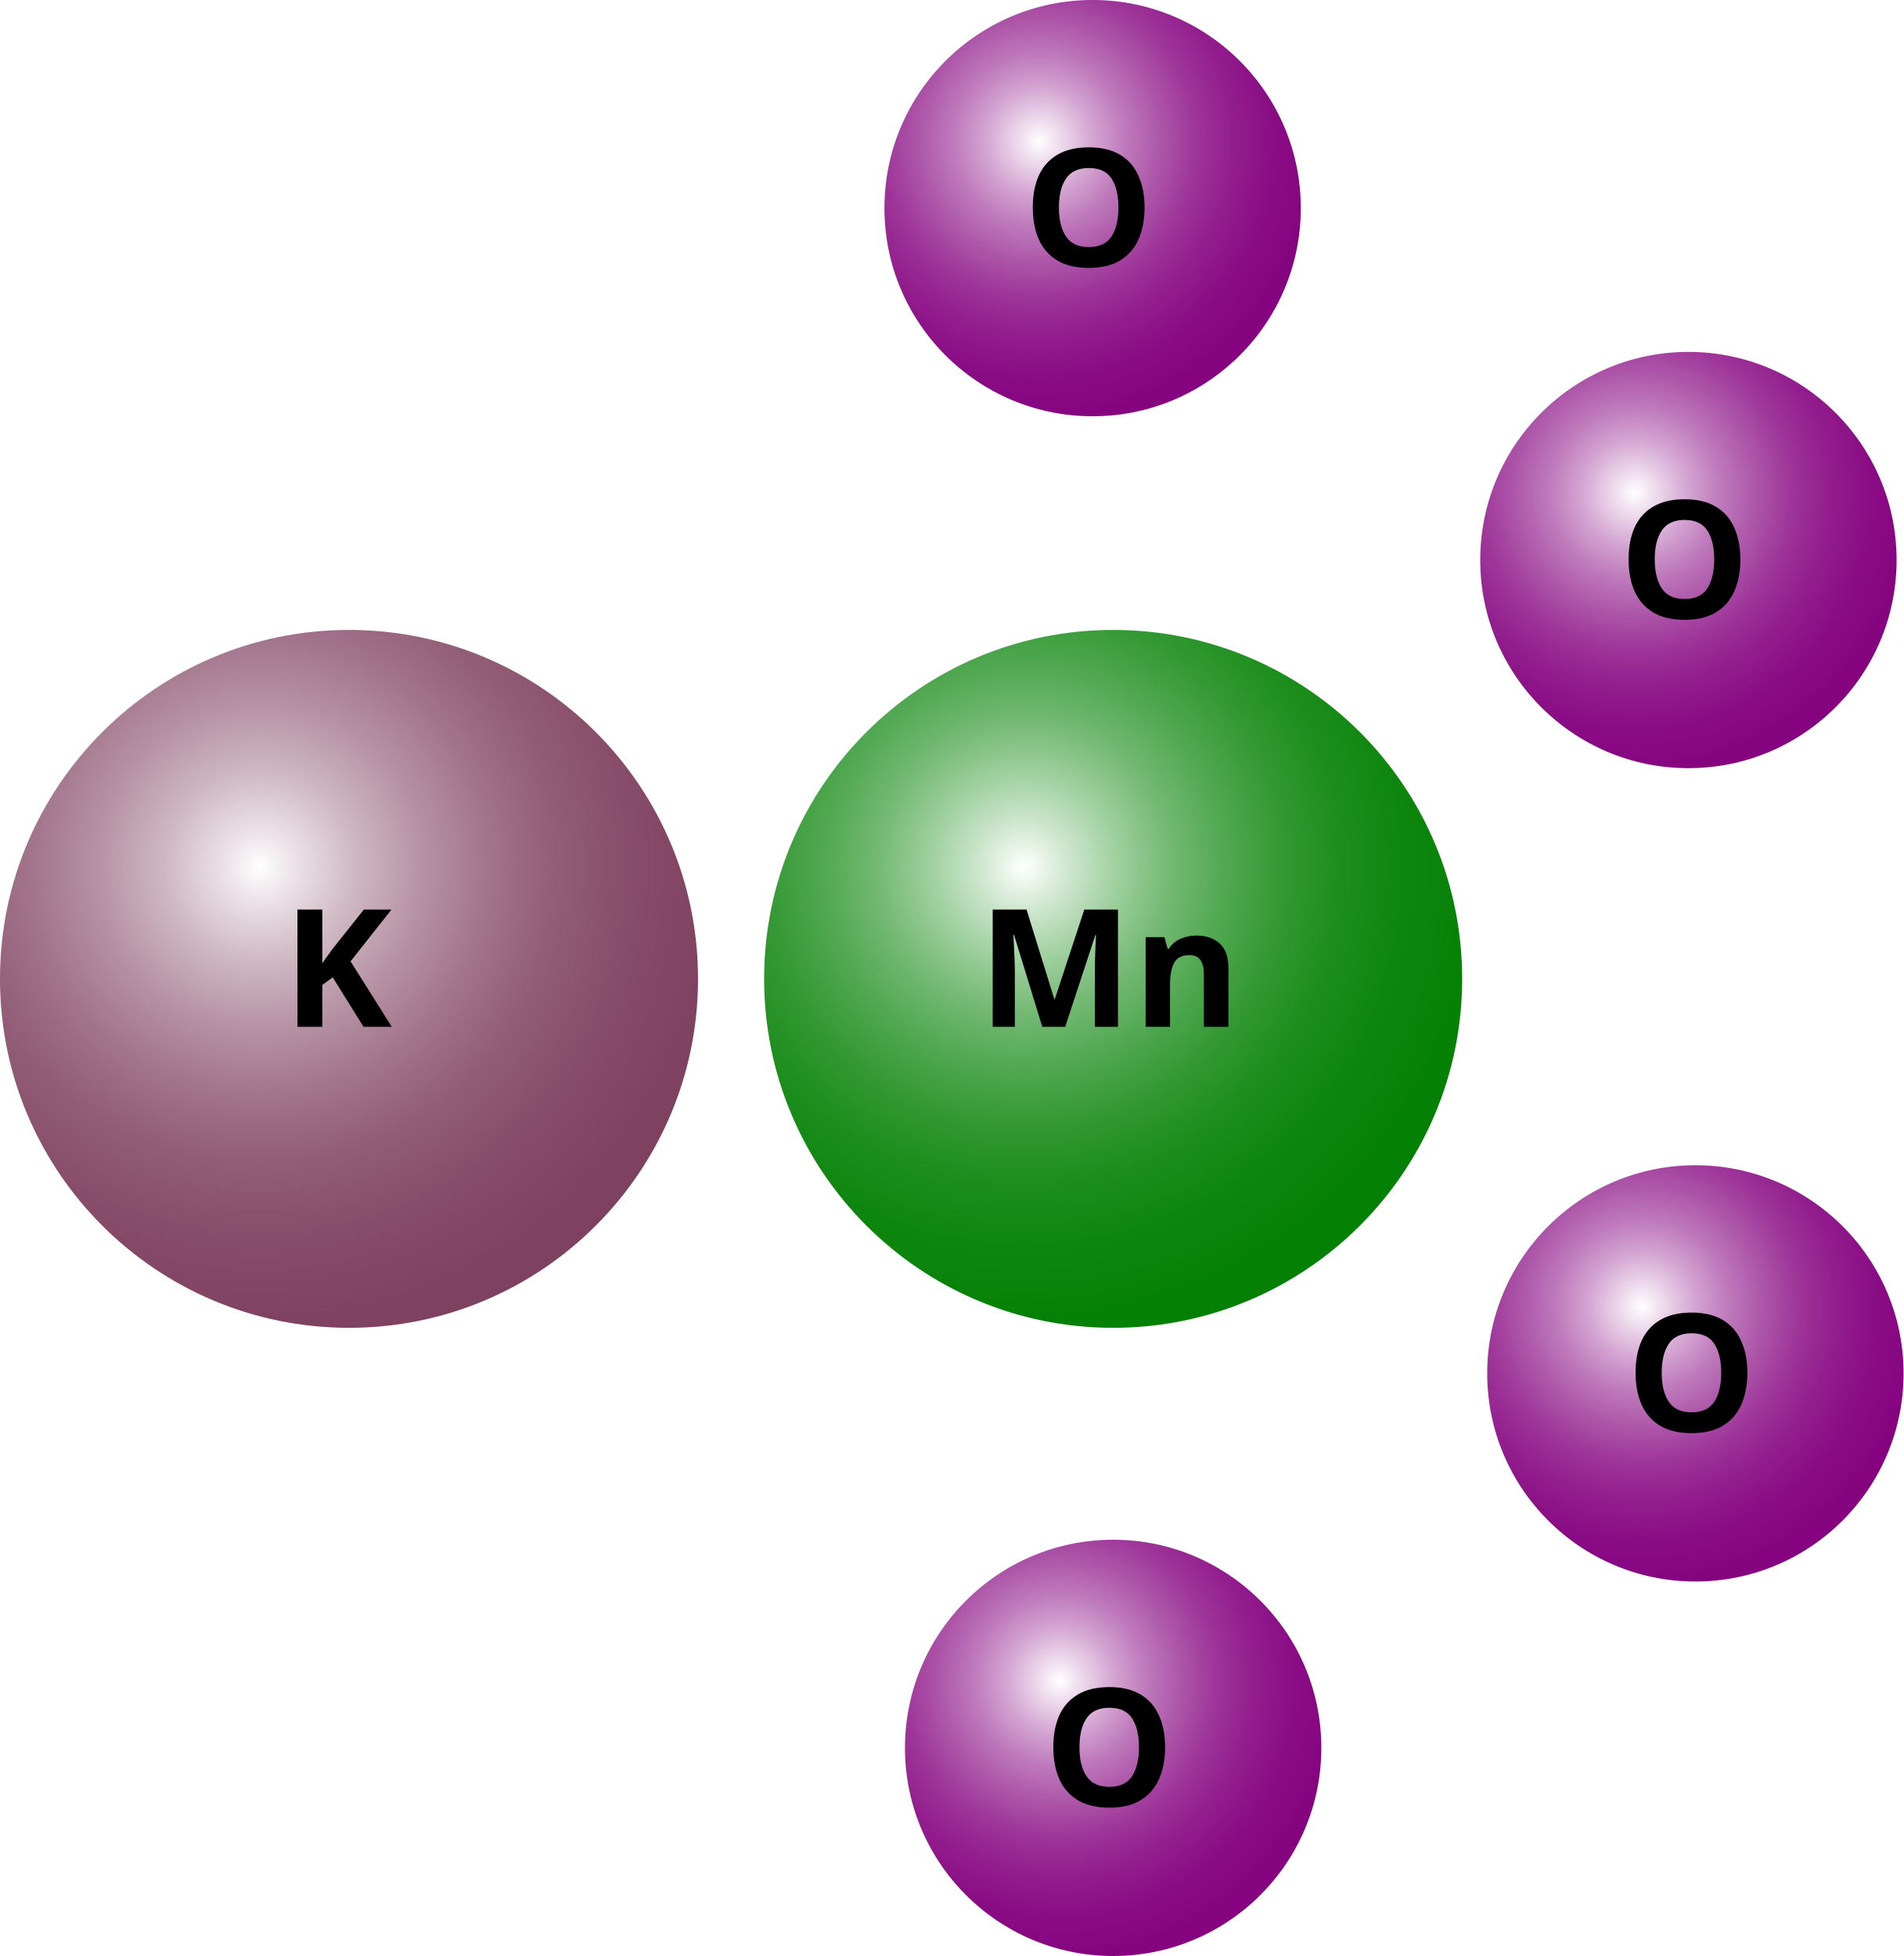
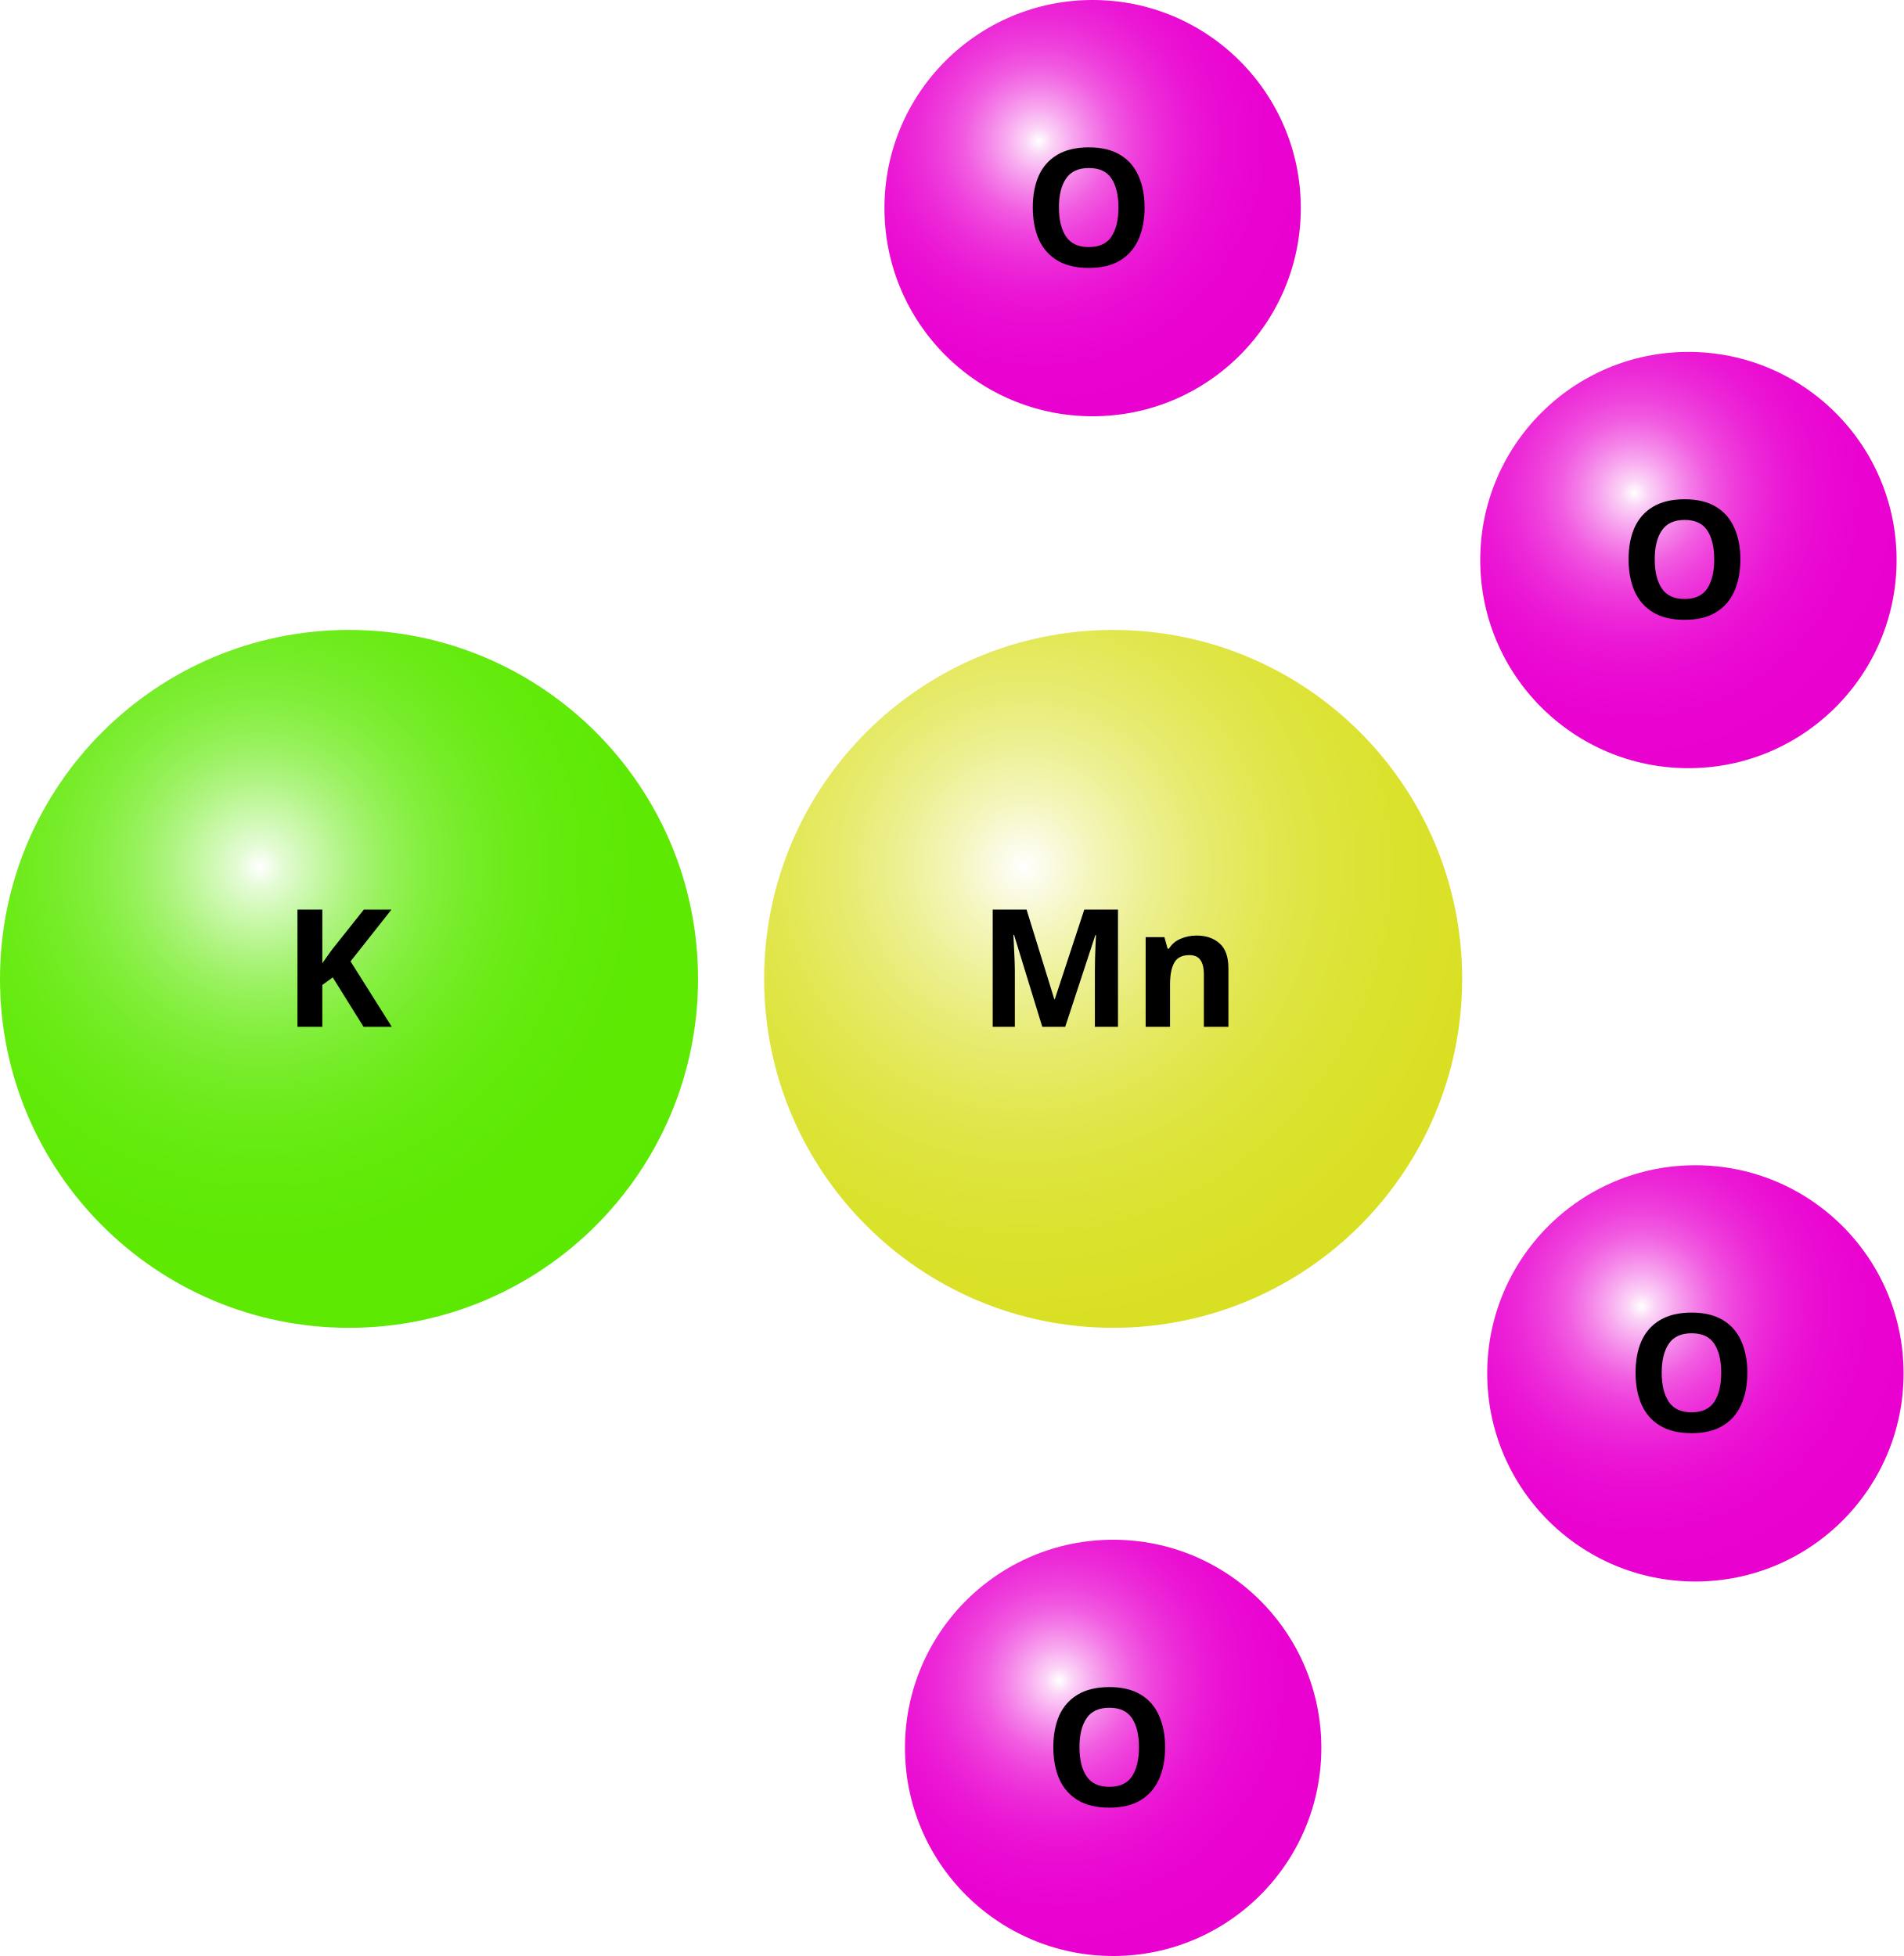
<svg xmlns="http://www.w3.org/2000/svg" xmlns:xlink="http://www.w3.org/1999/xlink" viewBox="0 0 185.44 190.59">
  <defs>
    <style>.cls-1{fill:url(#radial-gradient);}.cls-2{fill:url(#radial-gradient-2);}.cls-3{font-size:16px;font-family:Montserrat-Bold, Montserrat;font-weight:700;}.cls-4{fill:url(#radial-gradient-3);}.cls-5{fill:url(#radial-gradient-4);}.cls-6{fill:url(#radial-gradient-5);}.cls-7{fill:url(#radial-gradient-6);}</style>
    <radialGradient id="radial-gradient" cx="99.75" cy="84.45" r="54.55" gradientUnits="userSpaceOnUse">
      <stop offset="0" stop-color="#fff" />
-       <stop offset="0.08" stop-color="#cee6ce" />
-       <stop offset="0.17" stop-color="#9ecf9e" />
-       <stop offset="0.26" stop-color="#74b974" />
-       <stop offset="0.36" stop-color="#51a851" />
-       <stop offset="0.46" stop-color="#349934" />
-       <stop offset="0.56" stop-color="#1e8e1e" />
-       <stop offset="0.68" stop-color="#0e860e" />
-       <stop offset="0.81" stop-color="#058105" />
-       <stop offset="1" stop-color="#028002" />
+       <stop offset="0.03" stop-color="#fcfced" />
+       <stop offset="0.12" stop-color="#f4f6bd" />
+       <stop offset="0.22" stop-color="#edf093" />
+       <stop offset="0.32" stop-color="#e7eb70" />
+       <stop offset="0.43" stop-color="#e2e753" />
+       <stop offset="0.54" stop-color="#dee43d" />
+       <stop offset="0.67" stop-color="#dbe22d" />
+       <stop offset="0.81" stop-color="#d9e024" />
+       <stop offset="1" stop-color="#d9e021" />
    </radialGradient>
    <radialGradient id="radial-gradient-2" cx="25.31" cy="84.45" r="54.55" gradientUnits="userSpaceOnUse">
      <stop offset="0" stop-color="#fff" />
-       <stop offset="0.06" stop-color="#ece3e8" />
-       <stop offset="0.17" stop-color="#cfb8c3" />
-       <stop offset="0.29" stop-color="#b692a4" />
-       <stop offset="0.41" stop-color="#a2748b" />
-       <stop offset="0.53" stop-color="#925d77" />
-       <stop offset="0.67" stop-color="#874c69" />
-       <stop offset="0.81" stop-color="#804261" />
-       <stop offset="1" stop-color="#7e3f5e" />
+       <stop offset="0.04" stop-color="#e4fbd5" />
+       <stop offset="0.1" stop-color="#c8f8a8" />
+       <stop offset="0.16" stop-color="#aef480" />
+       <stop offset="0.22" stop-color="#98f15d" />
+       <stop offset="0.29" stop-color="#85ef40" />
+       <stop offset="0.37" stop-color="#76ec29" />
+       <stop offset="0.46" stop-color="#6aeb16" />
+       <stop offset="0.56" stop-color="#62ea0a" />
+       <stop offset="0.7" stop-color="#5de902" />
+       <stop offset="1" stop-color="#5ce900" />
    </radialGradient>
-     <radialGradient id="radial-gradient-3" cx="96.2" cy="28.93" r="29.84" gradientTransform="translate(-3.62 -17.78) scale(1.09 1.09)" gradientUnits="userSpaceOnUse">
+     <radialGradient id="radial-gradient-3" cx="297.01" cy="-0.48" r="29.84" gradientTransform="translate(-222.55 14.28) scale(1.09 1.09)" gradientUnits="userSpaceOnUse">
      <stop offset="0" stop-color="#fff" />
-       <stop offset="0.07" stop-color="#ecd7eb" />
-       <stop offset="0.16" stop-color="#d4a5d2" />
-       <stop offset="0.26" stop-color="#be79bb" />
-       <stop offset="0.37" stop-color="#ac54a8" />
-       <stop offset="0.47" stop-color="#9e3599" />
-       <stop offset="0.58" stop-color="#921e8d" />
-       <stop offset="0.7" stop-color="#8a0d85" />
-       <stop offset="0.83" stop-color="#860380" />
-       <stop offset="1" stop-color="#84007e" />
+       <stop offset="0.04" stop-color="#fbd5f7" />
+       <stop offset="0.1" stop-color="#f8a8ef" />
+       <stop offset="0.16" stop-color="#f480e8" />
+       <stop offset="0.22" stop-color="#f15de1" />
+       <stop offset="0.29" stop-color="#ef40dc" />
+       <stop offset="0.37" stop-color="#ec29d7" />
+       <stop offset="0.46" stop-color="#eb16d4" />
+       <stop offset="0.56" stop-color="#ea0ad2" />
+       <stop offset="0.7" stop-color="#e902d0" />
+       <stop offset="1" stop-color="#e900d0" />
    </radialGradient>
-     <radialGradient id="radial-gradient-4" cx="149.44" cy="60.38" r="29.84" xlink:href="#radial-gradient-3" />
-     <radialGradient id="radial-gradient-5" cx="98.03" cy="166.55" r="29.84" xlink:href="#radial-gradient-3" />
-     <radialGradient id="radial-gradient-6" cx="150.06" cy="133.08" r="29.84" xlink:href="#radial-gradient-3" />
+     <radialGradient id="radial-gradient-4" cx="350.25" cy="30.97" r="29.84" xlink:href="#radial-gradient-3" />
+     <radialGradient id="radial-gradient-5" cx="298.84" cy="137.14" r="29.84" xlink:href="#radial-gradient-3" />
+     <radialGradient id="radial-gradient-6" cx="350.87" cy="103.67" r="29.84" xlink:href="#radial-gradient-3" />
  </defs>
  <g id="Layer_2" data-name="Layer 2">
-     <g id="portrait">
-       <g id="PotassiumPermanganate">
-         <circle class="cls-1" cx="108.44" cy="95.38" r="34" />
-         <circle class="cls-2" cx="34" cy="95.38" r="34" />
-         <g id="Submit">
-           <text class="cls-3" transform="translate(95.27 100.05)">Mn</text>
-         </g>
-         <circle class="cls-4" cx="106.44" cy="20.28" r="20.28" />
-         <g id="Submit-2" data-name="Submit">
-           <text class="cls-3" transform="translate(99.69 25.95)">O</text>
-         </g>
-         <circle class="cls-5" cx="164.48" cy="54.57" r="20.28" />
-         <g id="Submit-3" data-name="Submit">
-           <text class="cls-3" transform="translate(157.73 60.24)">O</text>
-         </g>
-         <circle class="cls-6" cx="108.44" cy="170.31" r="20.28" />
-         <g id="Submit-4" data-name="Submit">
-           <text class="cls-3" transform="translate(101.69 175.98)">O</text>
-         </g>
-         <circle class="cls-7" cx="165.16" cy="133.82" r="20.28" />
-         <g id="Submit-5" data-name="Submit">
-           <text class="cls-3" transform="translate(158.41 139.49)">O</text>
-         </g>
-         <g id="Submit-6" data-name="Submit">
-           <text class="cls-3" transform="translate(27.54 100.05)">K</text>
-         </g>
+     <g id="PotassiumPermanganate">
+       <circle class="cls-1" cx="108.44" cy="95.38" r="34" />
+       <circle class="cls-2" cx="34" cy="95.38" r="34" />
+       <g id="Submit">
+         <text class="cls-3" transform="translate(95.27 100.05)">Mn</text>
+       </g>
+       <circle class="cls-4" cx="106.44" cy="20.28" r="20.28" />
+       <g id="Submit-2" data-name="Submit">
+         <text class="cls-3" transform="translate(99.69 25.95)">O</text>
+       </g>
+       <circle class="cls-5" cx="164.48" cy="54.57" r="20.28" />
+       <g id="Submit-3" data-name="Submit">
+         <text class="cls-3" transform="translate(157.73 60.24)">O</text>
+       </g>
+       <circle class="cls-6" cx="108.44" cy="170.31" r="20.28" />
+       <g id="Submit-4" data-name="Submit">
+         <text class="cls-3" transform="translate(101.69 175.98)">O</text>
+       </g>
+       <circle class="cls-7" cx="165.16" cy="133.82" r="20.28" />
+       <g id="Submit-5" data-name="Submit">
+         <text class="cls-3" transform="translate(158.41 139.49)">O</text>
+       </g>
+       <g id="Submit-6" data-name="Submit">
+         <text class="cls-3" transform="translate(27.54 100.05)">K</text>
      </g>
    </g>
  </g>
</svg>
